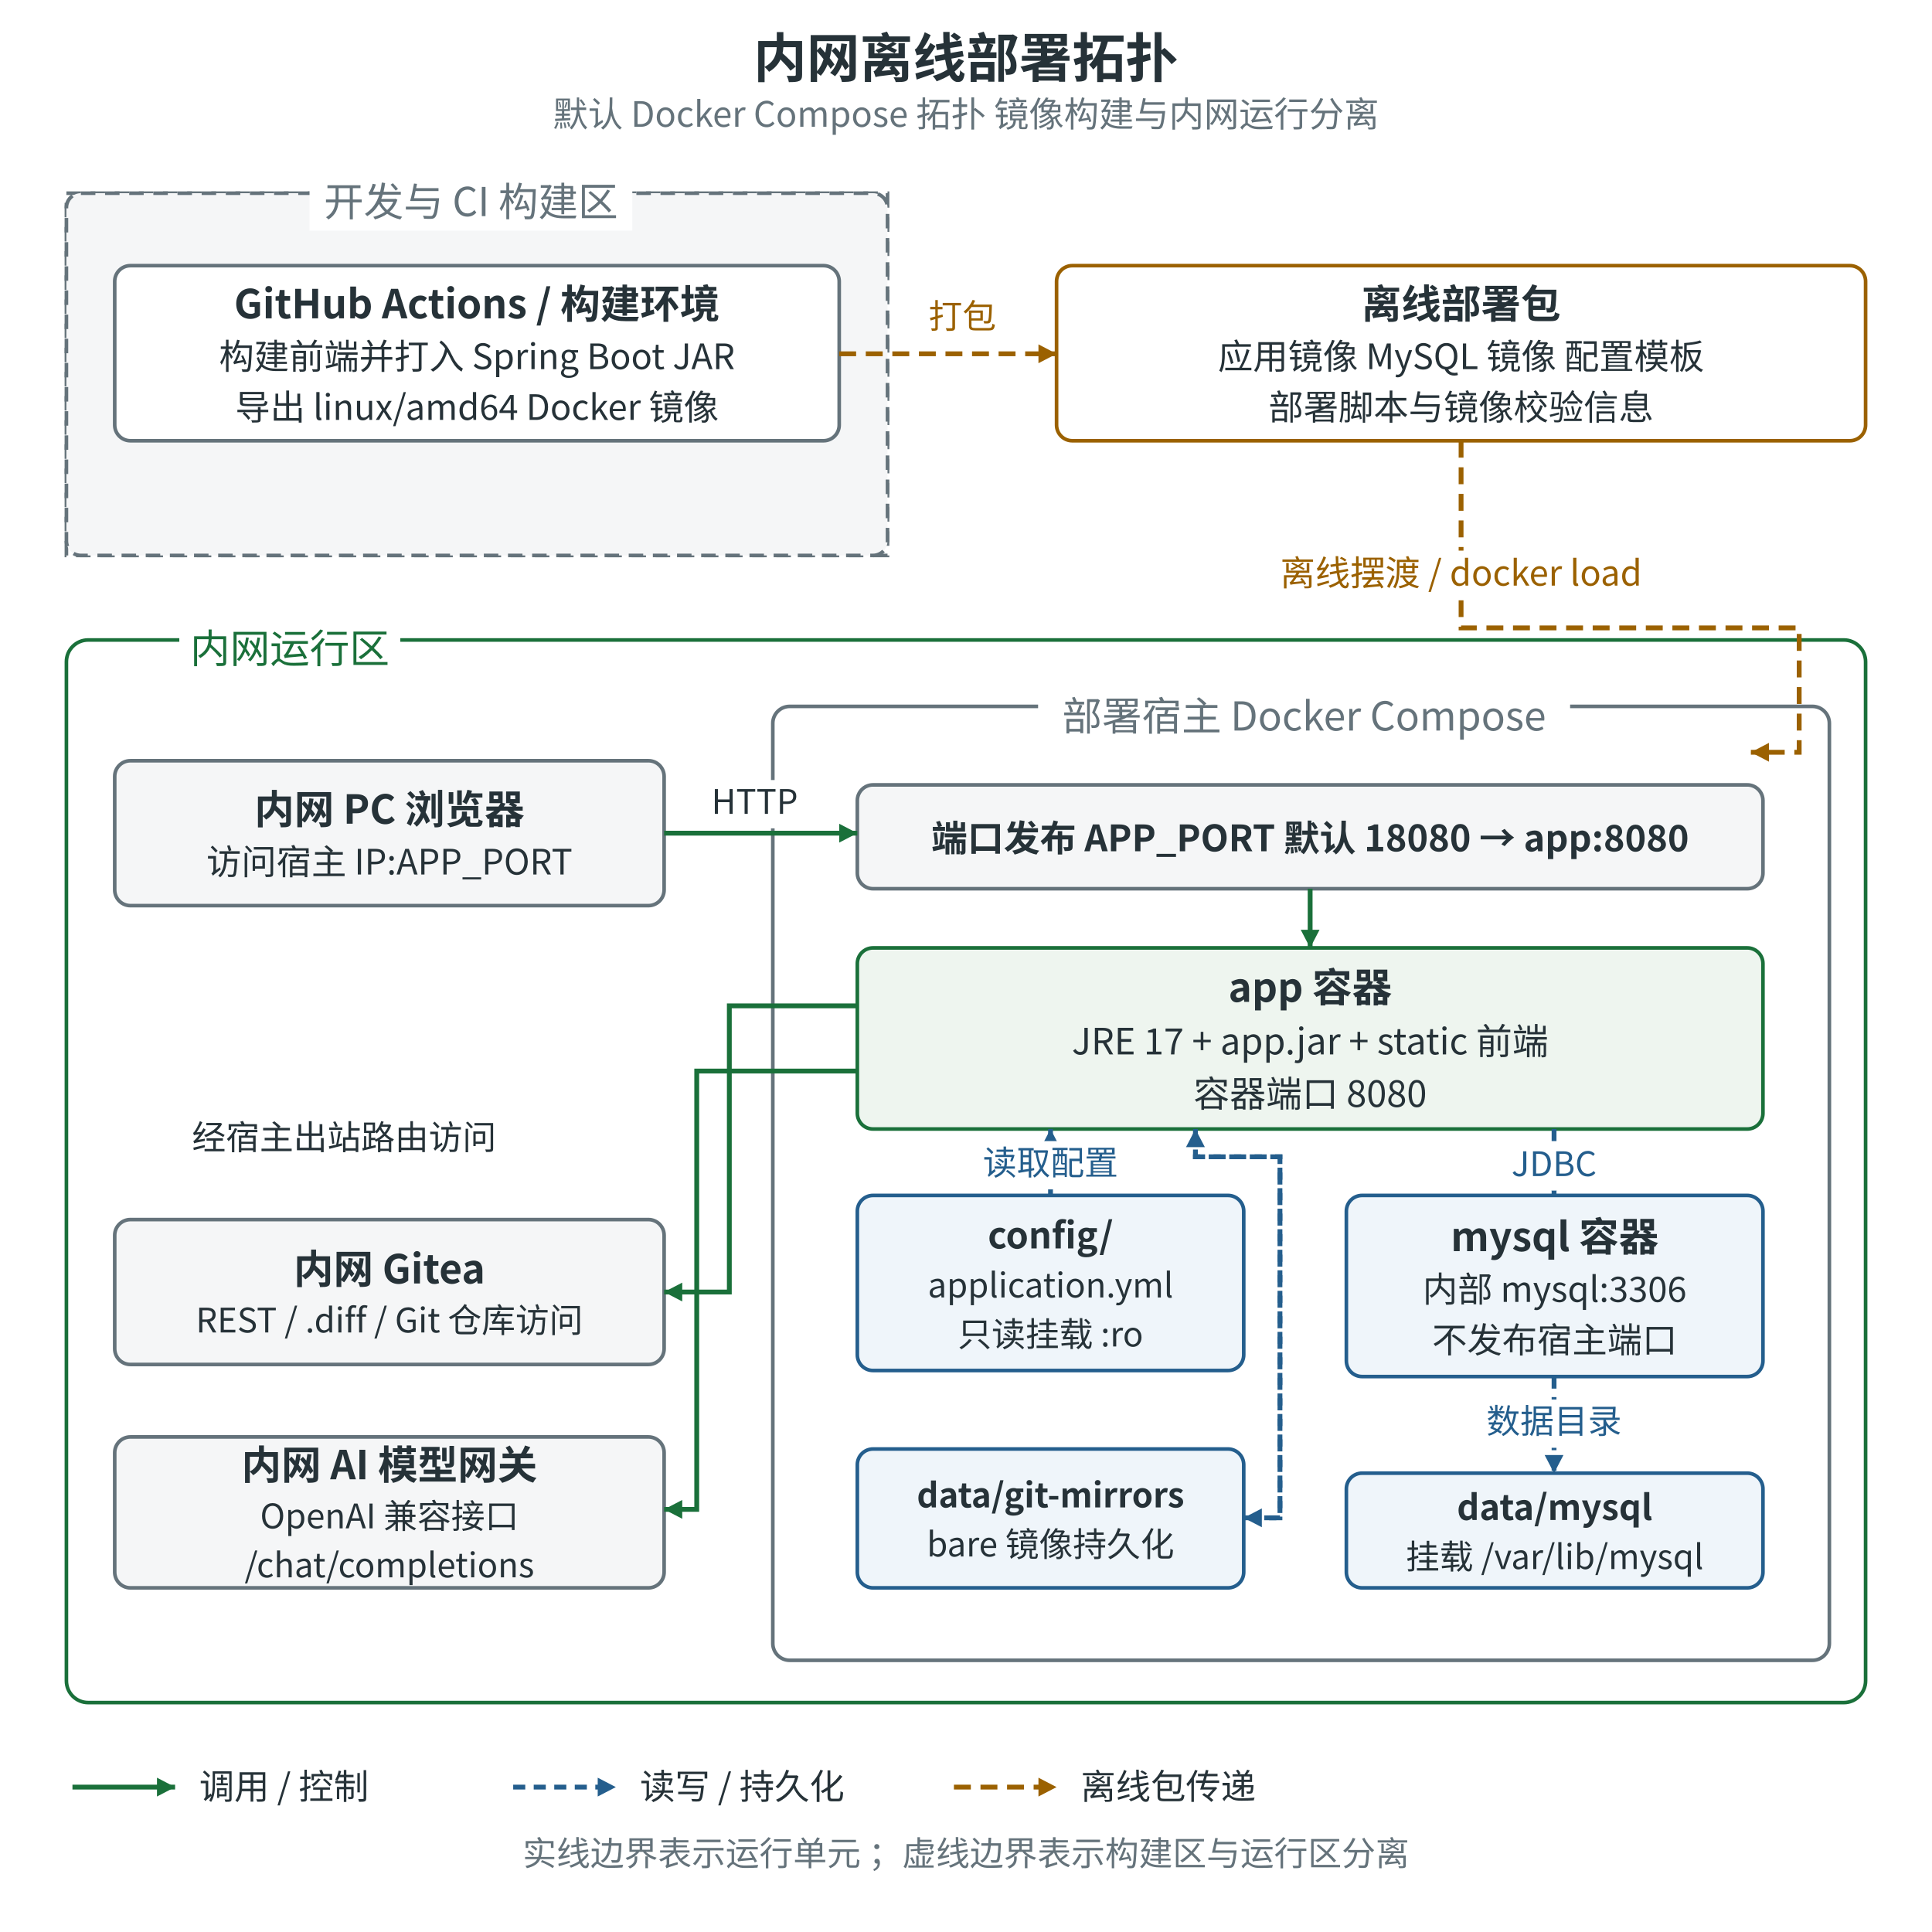
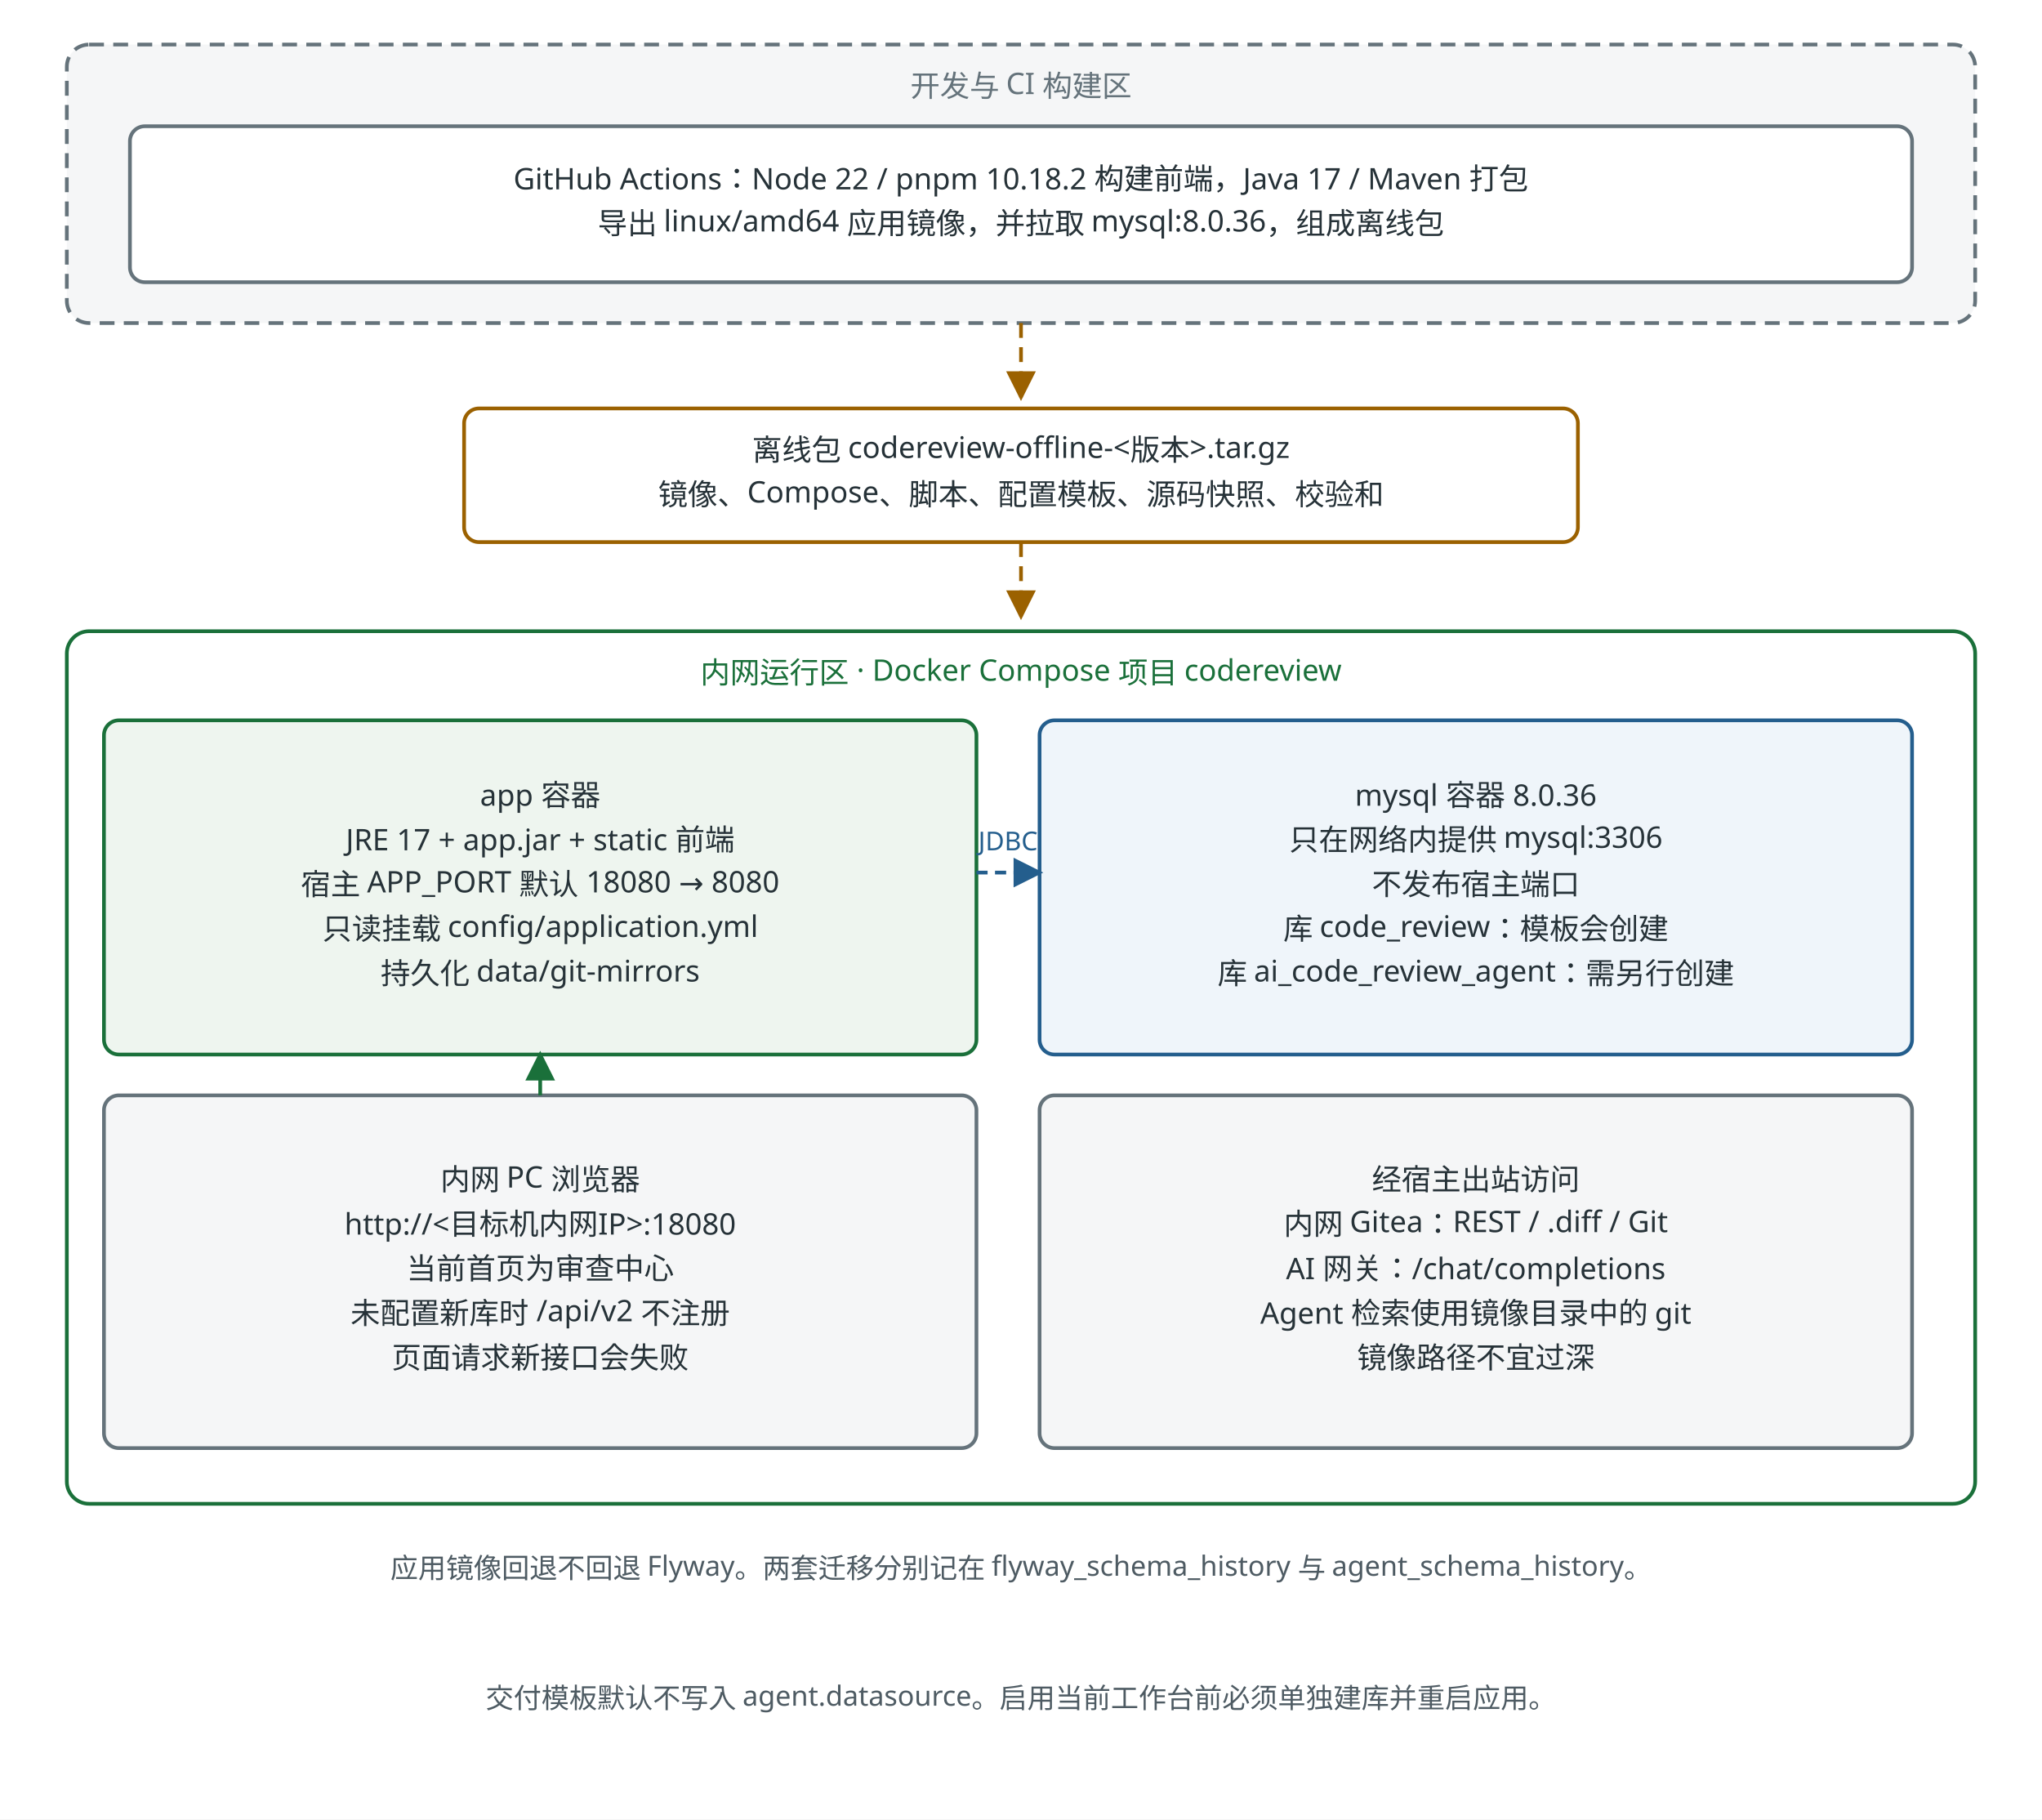
- <svg xmlns="http://www.w3.org/2000/svg" width="1600" height="1600" viewBox="0 0 1600 1600">
-   <rect width="1600" height="1600" fill="white" />
-   <text x="800" y="64" font-family="Microsoft YaHei, Noto Sans CJK SC, sans-serif" font-size="44" font-weight="700" fill="#263238" text-anchor="middle">内网离线部署拓扑</text>
-   <text x="800" y="105" font-family="Microsoft YaHei, Noto Sans CJK SC, sans-serif" font-size="29" font-weight="400" fill="#65737B" text-anchor="middle">默认 Docker Compose 拓扑  镜像构建与内网运行分离</text>
-   <path d="M55,160 L735,160 L735,460 L55,460 L55,160" fill="none" stroke="#65737B" stroke-width="3" stroke-dasharray="12 8" />
-   <rect x="55" y="160" width="680" height="300" rx="12" fill="#F5F6F7" stroke="#65737B" stroke-width="3" stroke-dasharray="12 8" />
-   <rect x="256.344" y="146" width="267.312" height="45" rx="0" fill="#FFFFFF" stroke="#FFFFFF" stroke-width="0" />
-   <text x="390" y="179" font-family="Microsoft YaHei, Noto Sans CJK SC, sans-serif" font-size="33" font-weight="400" fill="#65737B" text-anchor="middle">开发与 CI 构建区</text>
-   <rect x="95" y="220" width="600" height="145" rx="13" fill="#FFFFFF" stroke="#65737B" stroke-width="3" />
-   <text x="395.0" y="263.65" font-family="Microsoft YaHei, Noto Sans CJK SC, sans-serif" font-size="33" font-weight="700" fill="#263238" text-anchor="middle">GitHub Actions / 构建环境</text>
-   <text x="395.0" y="305.7" font-family="Microsoft YaHei, Noto Sans CJK SC, sans-serif" font-size="29" font-weight="400" fill="#263238" text-anchor="middle">构建前端并打入 Spring Boot JAR</text>
-   <text x="395.0" y="347.75" font-family="Microsoft YaHei, Noto Sans CJK SC, sans-serif" font-size="29" font-weight="400" fill="#263238" text-anchor="middle">导出 linux/amd64 Docker 镜像</text>
-   <rect x="875" y="220" width="670" height="145" rx="13" fill="#FFFFFF" stroke="#9B6100" stroke-width="3" />
-   <text x="1210.0" y="263.65" font-family="Microsoft YaHei, Noto Sans CJK SC, sans-serif" font-size="33" font-weight="700" fill="#263238" text-anchor="middle">离线部署包</text>
-   <text x="1210.0" y="305.7" font-family="Microsoft YaHei, Noto Sans CJK SC, sans-serif" font-size="29" font-weight="400" fill="#263238" text-anchor="middle">应用镜像  MySQL 镜像  配置模板</text>
-   <text x="1210.0" y="347.75" font-family="Microsoft YaHei, Noto Sans CJK SC, sans-serif" font-size="29" font-weight="400" fill="#263238" text-anchor="middle">部署脚本与镜像校验信息</text>
-   <path d="M695,293 L875,293" fill="none" stroke="#9B6100" stroke-width="4" stroke-dasharray="14 8" />
-   <polygon points="875,293 860.0,285.2 860.0,300.8" fill="#9B6100" />
-   <rect x="760.0" y="244" width="74.0" height="40" rx="0" fill="#FFFFFF" stroke="#FFFFFF" stroke-width="0" />
-   <text x="797" y="272" font-family="Microsoft YaHei, Noto Sans CJK SC, sans-serif" font-size="28" font-weight="400" fill="#9B6100" text-anchor="middle">打包</text>
-   <rect x="55" y="530" width="1490" height="880" rx="18" fill="#FFFFFF" stroke="#1A703A" stroke-width="3" />
-   <rect x="148.5" y="516" width="183.0" height="45" rx="0" fill="#FFFFFF" stroke="#FFFFFF" stroke-width="0" />
-   <text x="240" y="549" font-family="Microsoft YaHei, Noto Sans CJK SC, sans-serif" font-size="33" font-weight="400" fill="#1A703A" text-anchor="middle">内网运行区</text>
-   <rect x="640" y="585" width="875" height="790" rx="14" fill="#FFFFFF" stroke="#65737B" stroke-width="3" />
-   <rect x="859.711" y="572" width="440.578" height="45" rx="0" fill="#FFFFFF" stroke="#FFFFFF" stroke-width="0" />
-   <text x="1080" y="605" font-family="Microsoft YaHei, Noto Sans CJK SC, sans-serif" font-size="33" font-weight="400" fill="#65737B" text-anchor="middle">部署宿主  Docker Compose</text>
-   <rect x="95" y="630" width="455" height="120" rx="13" fill="#F5F6F7" stroke="#65737B" stroke-width="3" />
-   <text x="322.5" y="682.175" font-family="Microsoft YaHei, Noto Sans CJK SC, sans-serif" font-size="33" font-weight="700" fill="#263238" text-anchor="middle">内网 PC 浏览器</text>
-   <text x="322.5" y="724.225" font-family="Microsoft YaHei, Noto Sans CJK SC, sans-serif" font-size="29" font-weight="400" fill="#263238" text-anchor="middle">访问宿主 IP:APP_PORT</text>
-   <rect x="710" y="650" width="750" height="86" rx="13" fill="#F5F6F7" stroke="#65737B" stroke-width="3" />
-   <text x="1085.0" y="705.0" font-family="Microsoft YaHei, Noto Sans CJK SC, sans-serif" font-size="30" font-weight="700" fill="#263238" text-anchor="middle">端口发布  APP_PORT 默认 18080 → app:8080</text>
-   <path d="M550,690 L710,690" fill="none" stroke="#1A703A" stroke-width="4" />
-   <polygon points="710,690 695.0,682.2 695.0,697.8" fill="#1A703A" />
-   <rect x="580.262" y="646" width="89.477" height="40" rx="0" fill="#FFFFFF" stroke="#FFFFFF" stroke-width="0" />
-   <text x="625" y="674" font-family="Microsoft YaHei, Noto Sans CJK SC, sans-serif" font-size="28" font-weight="400" fill="#263238" text-anchor="middle">HTTP</text>
-   <path d="M1210,365 L1210,520 L1490,520 L1490,623 L1450,623" fill="none" stroke="#9B6100" stroke-width="4" stroke-dasharray="14 8" />
-   <polygon points="1450,623 1465.0,630.8 1465.0,615.2" fill="#9B6100" />
-   <rect x="1046.672" y="456" width="326.656" height="41" rx="0" fill="#FFFFFF" stroke="#FFFFFF" stroke-width="0" />
-   <text x="1210" y="485" font-family="Microsoft YaHei, Noto Sans CJK SC, sans-serif" font-size="29" font-weight="400" fill="#9B6100" text-anchor="middle">离线摆渡 / docker load</text>
-   <rect x="710" y="785" width="750" height="150" rx="13" fill="#EEF5EF" stroke="#1A703A" stroke-width="3" />
-   <text x="1085.0" y="829.7" font-family="Microsoft YaHei, Noto Sans CJK SC, sans-serif" font-size="33" font-weight="700" fill="#263238" text-anchor="middle">app 容器</text>
-   <text x="1085.0" y="873.2" font-family="Microsoft YaHei, Noto Sans CJK SC, sans-serif" font-size="30" font-weight="400" fill="#263238" text-anchor="middle">JRE 17 + app.jar + static 前端</text>
-   <text x="1085.0" y="916.7" font-family="Microsoft YaHei, Noto Sans CJK SC, sans-serif" font-size="30" font-weight="400" fill="#263238" text-anchor="middle">容器端口 8080</text>
-   <path d="M1085,736 L1085,785" fill="none" stroke="#1A703A" stroke-width="4" />
-   <polygon points="1085,785 1092.8,770.0 1077.2,770.0" fill="#1A703A" />
-   <rect x="710" y="990" width="320" height="145" rx="13" fill="#EFF5FA" stroke="#245E8D" stroke-width="3" />
-   <text x="870.0" y="1033.9" font-family="Microsoft YaHei, Noto Sans CJK SC, sans-serif" font-size="30" font-weight="700" fill="#263238" text-anchor="middle">config/</text>
-   <text x="870.0" y="1074.5" font-family="Microsoft YaHei, Noto Sans CJK SC, sans-serif" font-size="28" font-weight="400" fill="#263238" text-anchor="middle">application.yml</text>
-   <text x="870.0" y="1115.1" font-family="Microsoft YaHei, Noto Sans CJK SC, sans-serif" font-size="28" font-weight="400" fill="#263238" text-anchor="middle">只读挂载 :ro</text>
-   <rect x="710" y="1200" width="320" height="115" rx="13" fill="#EFF5FA" stroke="#245E8D" stroke-width="3" />
-   <text x="870.0" y="1248.4" font-family="Microsoft YaHei, Noto Sans CJK SC, sans-serif" font-size="28" font-weight="700" fill="#263238" text-anchor="middle">data/git-mirrors</text>
-   <text x="870.0" y="1289.0" font-family="Microsoft YaHei, Noto Sans CJK SC, sans-serif" font-size="28" font-weight="400" fill="#263238" text-anchor="middle">bare 镜像持久化</text>
-   <rect x="1115" y="990" width="345" height="150" rx="13" fill="#EFF5FA" stroke="#245E8D" stroke-width="3" />
-   <text x="1287.5" y="1036.15" font-family="Microsoft YaHei, Noto Sans CJK SC, sans-serif" font-size="33" font-weight="700" fill="#263238" text-anchor="middle">mysql 容器</text>
-   <text x="1287.5" y="1078.2" font-family="Microsoft YaHei, Noto Sans CJK SC, sans-serif" font-size="29" font-weight="400" fill="#263238" text-anchor="middle">内部 mysql:3306</text>
-   <text x="1287.5" y="1120.25" font-family="Microsoft YaHei, Noto Sans CJK SC, sans-serif" font-size="29" font-weight="400" fill="#263238" text-anchor="middle">不发布宿主端口</text>
-   <rect x="1115" y="1220" width="345" height="95" rx="13" fill="#EFF5FA" stroke="#245E8D" stroke-width="3" />
-   <text x="1287.5" y="1258.8" font-family="Microsoft YaHei, Noto Sans CJK SC, sans-serif" font-size="29" font-weight="700" fill="#263238" text-anchor="middle">data/mysql</text>
-   <text x="1287.5" y="1299.4" font-family="Microsoft YaHei, Noto Sans CJK SC, sans-serif" font-size="28" font-weight="400" fill="#263238" text-anchor="middle">挂载 /var/lib/mysql</text>
-   <path d="M870,990 L870,935" fill="none" stroke="#245E8D" stroke-width="4" stroke-dasharray="10 7" />
-   <polygon points="870,935 862.2,950.0 877.8,950.0" fill="#245E8D" />
-   <rect x="805.0" y="945" width="130.0" height="40" rx="0" fill="#FFFFFF" stroke="#FFFFFF" stroke-width="0" />
-   <text x="870" y="973" font-family="Microsoft YaHei, Noto Sans CJK SC, sans-serif" font-size="28" font-weight="400" fill="#245E8D" text-anchor="middle">读取配置</text>
-   <path d="M1030,1257 L1060,1257 L1060,958 L990,958 L990,935" fill="none" stroke="#245E8D" stroke-width="4" stroke-dasharray="10 7" />
-   <polygon points="990,935 982.2,950.0 997.8,950.0" fill="#245E8D" />
-   <path d="M990,935 L990,958 L1060,958 L1060,1257 L1030,1257" fill="none" stroke="#245E8D" stroke-width="4" stroke-dasharray="10 7" />
-   <polygon points="1030,1257 1045.0,1264.8 1045.0,1249.2" fill="#245E8D" />
-   <path d="M1287,935 L1287,990" fill="none" stroke="#245E8D" stroke-width="4" stroke-dasharray="10 7" />
-   <polygon points="1287,990 1294.8,975.0 1279.2,975.0" fill="#245E8D" />
-   <rect x="1243.641" y="946" width="86.719" height="40" rx="0" fill="#FFFFFF" stroke="#FFFFFF" stroke-width="0" />
-   <text x="1287" y="974" font-family="Microsoft YaHei, Noto Sans CJK SC, sans-serif" font-size="28" font-weight="400" fill="#245E8D" text-anchor="middle">JDBC</text>
-   <path d="M1287,1140 L1287,1220" fill="none" stroke="#245E8D" stroke-width="4" stroke-dasharray="10 7" />
-   <polygon points="1287,1220 1294.8,1205.0 1279.2,1205.0" fill="#245E8D" />
-   <rect x="1222.0" y="1159" width="130.0" height="40" rx="0" fill="#FFFFFF" stroke="#FFFFFF" stroke-width="0" />
-   <text x="1287" y="1187" font-family="Microsoft YaHei, Noto Sans CJK SC, sans-serif" font-size="28" font-weight="400" fill="#245E8D" text-anchor="middle">数据目录</text>
-   <rect x="95" y="1010" width="455" height="120" rx="13" fill="#F5F6F7" stroke="#65737B" stroke-width="3" />
-   <text x="322.5" y="1062.9" font-family="Microsoft YaHei, Noto Sans CJK SC, sans-serif" font-size="33" font-weight="700" fill="#263238" text-anchor="middle">内网 Gitea</text>
-   <text x="322.5" y="1103.5" font-family="Microsoft YaHei, Noto Sans CJK SC, sans-serif" font-size="28" font-weight="400" fill="#263238" text-anchor="middle">REST / .diff / Git 仓库访问</text>
-   <rect x="95" y="1190" width="455" height="125" rx="13" fill="#F5F6F7" stroke="#65737B" stroke-width="3" />
-   <text x="322.5" y="1225.1" font-family="Microsoft YaHei, Noto Sans CJK SC, sans-serif" font-size="33" font-weight="700" fill="#263238" text-anchor="middle">内网 AI 模型网关</text>
-   <text x="322.5" y="1265.7" font-family="Microsoft YaHei, Noto Sans CJK SC, sans-serif" font-size="28" font-weight="400" fill="#263238" text-anchor="middle">OpenAI 兼容接口</text>
-   <text x="322.5" y="1306.3" font-family="Microsoft YaHei, Noto Sans CJK SC, sans-serif" font-size="28" font-weight="400" fill="#263238" text-anchor="middle">/chat/completions</text>
-   <path d="M710,833 L604,833 L604,1070 L550,1070" fill="none" stroke="#1A703A" stroke-width="4" />
-   <polygon points="550,1070 565.0,1077.8 565.0,1062.2" fill="#1A703A" />
-   <path d="M710,887 L577,887 L577,1250 L550,1250" fill="none" stroke="#1A703A" stroke-width="4" />
-   <polygon points="550,1250 565.0,1257.8 565.0,1242.2" fill="#1A703A" />
-   <rect x="150.0" y="924" width="270.0" height="40" rx="0" fill="#FFFFFF" stroke="#FFFFFF" stroke-width="0" />
-   <text x="285" y="952" font-family="Microsoft YaHei, Noto Sans CJK SC, sans-serif" font-size="28" font-weight="400" fill="#263238" text-anchor="middle">经宿主出站路由访问</text>
-   <path d="M60,1480 L145,1480" fill="none" stroke="#1A703A" stroke-width="4" />
-   <polygon points="145,1480 130.0,1472.2 130.0,1487.8" fill="#1A703A" />
-   <text x="165" y="1490" font-family="Microsoft YaHei, Noto Sans CJK SC, sans-serif" font-size="29" font-weight="400" fill="#263238" text-anchor="start">调用 / 控制</text>
-   <path d="M425,1480 L510,1480" fill="none" stroke="#245E8D" stroke-width="4" stroke-dasharray="10 7" />
-   <polygon points="510,1480 495.0,1472.2 495.0,1487.8" fill="#245E8D" />
-   <text x="530" y="1490" font-family="Microsoft YaHei, Noto Sans CJK SC, sans-serif" font-size="29" font-weight="400" fill="#263238" text-anchor="start">读写 / 持久化</text>
-   <path d="M790,1480 L875,1480" fill="none" stroke="#9B6100" stroke-width="4" stroke-dasharray="14 8" />
-   <polygon points="875,1480 860.0,1472.2 860.0,1487.8" fill="#9B6100" />
-   <text x="895" y="1490" font-family="Microsoft YaHei, Noto Sans CJK SC, sans-serif" font-size="29" font-weight="400" fill="#263238" text-anchor="start">离线包传递</text>
-   <text x="800" y="1545" font-family="Microsoft YaHei, Noto Sans CJK SC, sans-serif" font-size="28" font-weight="400" fill="#65737B" text-anchor="middle">实线边界表示运行单元 ；虚线边界表示构建区与运行区分离</text>
+ <svg xmlns="http://www.w3.org/2000/svg" width="1100" height="980" viewBox="0 0 1100 980">
+   <rect width="100%" height="100%" fill="#FFFFFF" />
+   <defs>
+     <marker id="arrow-1A703A" markerWidth="8" markerHeight="8" refX="7" refY="4" orient="auto">
+       <path d="M0,0 L8,4 L0,8 Z" fill="#1A703A" />
+     </marker>
+     <marker id="arrow-245E8D" markerWidth="8" markerHeight="8" refX="7" refY="4" orient="auto">
+       <path d="M0,0 L8,4 L0,8 Z" fill="#245E8D" />
+     </marker>
+     <marker id="arrow-9B6100" markerWidth="8" markerHeight="8" refX="7" refY="4" orient="auto">
+       <path d="M0,0 L8,4 L0,8 Z" fill="#9B6100" />
+     </marker>
+     <marker id="arrow-65737B" markerWidth="8" markerHeight="8" refX="7" refY="4" orient="auto">
+       <path d="M0,0 L8,4 L0,8 Z" fill="#65737B" />
+     </marker>
+   </defs>
+   <rect x="36" y="24" width="1028" height="150" rx="12" fill="#F5F6F7" stroke="#65737B" stroke-width="2" stroke-dasharray="8 5" />
+   <text x="550" y="52" text-anchor="middle" font-family="WenQuanYi Micro Hei, sans-serif" font-size="16" fill="#65737B">开发与 CI 构建区</text>
+   <rect x="70" y="68" width="960" height="84" rx="8" fill="#FFFFFF" stroke="#65737B" stroke-width="2" />
+   <text x="550.0" y="102.0" text-anchor="middle" font-family="WenQuanYi Micro Hei, sans-serif" font-size="16" font-weight="400" fill="#263238">GitHub Actions：Node 22 / pnpm 10.18.2 构建前端，Java 17 / Maven 打包</text>
+   <text x="550.0" y="126.0" text-anchor="middle" font-family="WenQuanYi Micro Hei, sans-serif" font-size="16" font-weight="400" fill="#263238">导出 linux/amd64 应用镜像，并拉取 mysql:8.0.36，组成离线包</text>
+   <line x1="550" y1="174" x2="550" y2="214" stroke="#9B6100" stroke-width="2" stroke-dasharray="8 5" marker-end="url(#arrow-9B6100)" />
+   <rect x="250" y="220" width="600" height="72" rx="8" fill="#FFFFFF" stroke="#9B6100" stroke-width="2" />
+   <text x="550.0" y="248.0" text-anchor="middle" font-family="WenQuanYi Micro Hei, sans-serif" font-size="16" font-weight="400" fill="#263238">离线包 codereview-offline-&lt;版本&gt;.tar.gz</text>
+   <text x="550.0" y="272.0" text-anchor="middle" font-family="WenQuanYi Micro Hei, sans-serif" font-size="16" font-weight="400" fill="#263238">镜像、Compose、脚本、配置模板、源码快照、校验和</text>
+   <line x1="550" y1="292" x2="550" y2="332" stroke="#9B6100" stroke-width="2" stroke-dasharray="8 5" marker-end="url(#arrow-9B6100)" />
+   <rect x="36" y="340" width="1028" height="470" rx="12" fill="#FFFFFF" stroke="#1A703A" stroke-width="2" />
+   <text x="550" y="368" text-anchor="middle" font-family="WenQuanYi Micro Hei, sans-serif" font-size="16" fill="#1A703A">内网运行区 · Docker Compose 项目 codereview</text>
+   <rect x="56" y="388" width="470" height="180" rx="8" fill="#EEF5EF" stroke="#1A703A" stroke-width="2" />
+   <text x="291.0" y="434.0" text-anchor="middle" font-family="WenQuanYi Micro Hei, sans-serif" font-size="16" font-weight="400" fill="#263238">app 容器</text>
+   <text x="291.0" y="458.0" text-anchor="middle" font-family="WenQuanYi Micro Hei, sans-serif" font-size="16" font-weight="400" fill="#263238">JRE 17 + app.jar + static 前端</text>
+   <text x="291.0" y="482.0" text-anchor="middle" font-family="WenQuanYi Micro Hei, sans-serif" font-size="16" font-weight="400" fill="#263238">宿主 APP_PORT 默认 18080 → 8080</text>
+   <text x="291.0" y="506.0" text-anchor="middle" font-family="WenQuanYi Micro Hei, sans-serif" font-size="16" font-weight="400" fill="#263238">只读挂载 config/application.yml</text>
+   <text x="291.0" y="530.0" text-anchor="middle" font-family="WenQuanYi Micro Hei, sans-serif" font-size="16" font-weight="400" fill="#263238">持久化 data/git-mirrors</text>
+   <rect x="560" y="388" width="470" height="180" rx="8" fill="#EFF5FA" stroke="#245E8D" stroke-width="2" />
+   <text x="795.0" y="434.0" text-anchor="middle" font-family="WenQuanYi Micro Hei, sans-serif" font-size="16" font-weight="400" fill="#263238">mysql 容器  8.0.36</text>
+   <text x="795.0" y="458.0" text-anchor="middle" font-family="WenQuanYi Micro Hei, sans-serif" font-size="16" font-weight="400" fill="#263238">只在网络内提供 mysql:3306</text>
+   <text x="795.0" y="482.0" text-anchor="middle" font-family="WenQuanYi Micro Hei, sans-serif" font-size="16" font-weight="400" fill="#263238">不发布宿主端口</text>
+   <text x="795.0" y="506.0" text-anchor="middle" font-family="WenQuanYi Micro Hei, sans-serif" font-size="16" font-weight="400" fill="#263238">库 code_review：模板会创建</text>
+   <text x="795.0" y="530.0" text-anchor="middle" font-family="WenQuanYi Micro Hei, sans-serif" font-size="16" font-weight="400" fill="#263238">库 ai_code_review_agent：需另行创建</text>
+   <line x1="526" y1="470" x2="560" y2="470" stroke="#245E8D" stroke-width="2" stroke-dasharray="6 4" marker-end="url(#arrow-245E8D)" />
+   <text x="543" y="458" text-anchor="middle" font-family="WenQuanYi Micro Hei, sans-serif" font-size="14" fill="#245E8D">JDBC</text>
+   <rect x="56" y="590" width="470" height="190" rx="8" fill="#F5F6F7" stroke="#65737B" stroke-width="2" />
+   <text x="291.0" y="641.0" text-anchor="middle" font-family="WenQuanYi Micro Hei, sans-serif" font-size="16" font-weight="400" fill="#263238">内网 PC 浏览器</text>
+   <text x="291.0" y="665.0" text-anchor="middle" font-family="WenQuanYi Micro Hei, sans-serif" font-size="16" font-weight="400" fill="#263238">http://&lt;目标机内网IP&gt;:18080</text>
+   <text x="291.0" y="689.0" text-anchor="middle" font-family="WenQuanYi Micro Hei, sans-serif" font-size="16" font-weight="400" fill="#263238">当前首页为审查中心</text>
+   <text x="291.0" y="713.0" text-anchor="middle" font-family="WenQuanYi Micro Hei, sans-serif" font-size="16" font-weight="400" fill="#263238">未配置新库时 /api/v2 不注册</text>
+   <text x="291.0" y="737.0" text-anchor="middle" font-family="WenQuanYi Micro Hei, sans-serif" font-size="16" font-weight="400" fill="#263238">页面请求新接口会失败</text>
+   <rect x="560" y="590" width="470" height="190" rx="8" fill="#F5F6F7" stroke="#65737B" stroke-width="2" />
+   <text x="795.0" y="641.0" text-anchor="middle" font-family="WenQuanYi Micro Hei, sans-serif" font-size="16" font-weight="400" fill="#263238">经宿主出站访问</text>
+   <text x="795.0" y="665.0" text-anchor="middle" font-family="WenQuanYi Micro Hei, sans-serif" font-size="16" font-weight="400" fill="#263238">内网 Gitea：REST / .diff / Git</text>
+   <text x="795.0" y="689.0" text-anchor="middle" font-family="WenQuanYi Micro Hei, sans-serif" font-size="16" font-weight="400" fill="#263238">AI 网关：/chat/completions</text>
+   <text x="795.0" y="713.0" text-anchor="middle" font-family="WenQuanYi Micro Hei, sans-serif" font-size="16" font-weight="400" fill="#263238">Agent 检索使用镜像目录中的 git</text>
+   <text x="795.0" y="737.0" text-anchor="middle" font-family="WenQuanYi Micro Hei, sans-serif" font-size="16" font-weight="400" fill="#263238">镜像路径不宜过深</text>
+   <line x1="291" y1="590" x2="291" y2="568" stroke="#1A703A" stroke-width="2" marker-end="url(#arrow-1A703A)" />
+   <text x="550" y="850" text-anchor="middle" font-family="WenQuanYi Micro Hei, sans-serif" font-size="15" fill="#4E5B63">应用镜像回退不回退 Flyway。两套迁移分别记在 flyway_schema_history 与 agent_schema_history。</text>
+   <text x="550" y="920" text-anchor="middle" font-family="WenQuanYi Micro Hei, sans-serif" font-size="15" fill="#4E5B63">交付模板默认不写入 agent.datasource。启用当前工作台前必须单独建库并重启应用。</text>
</svg>
